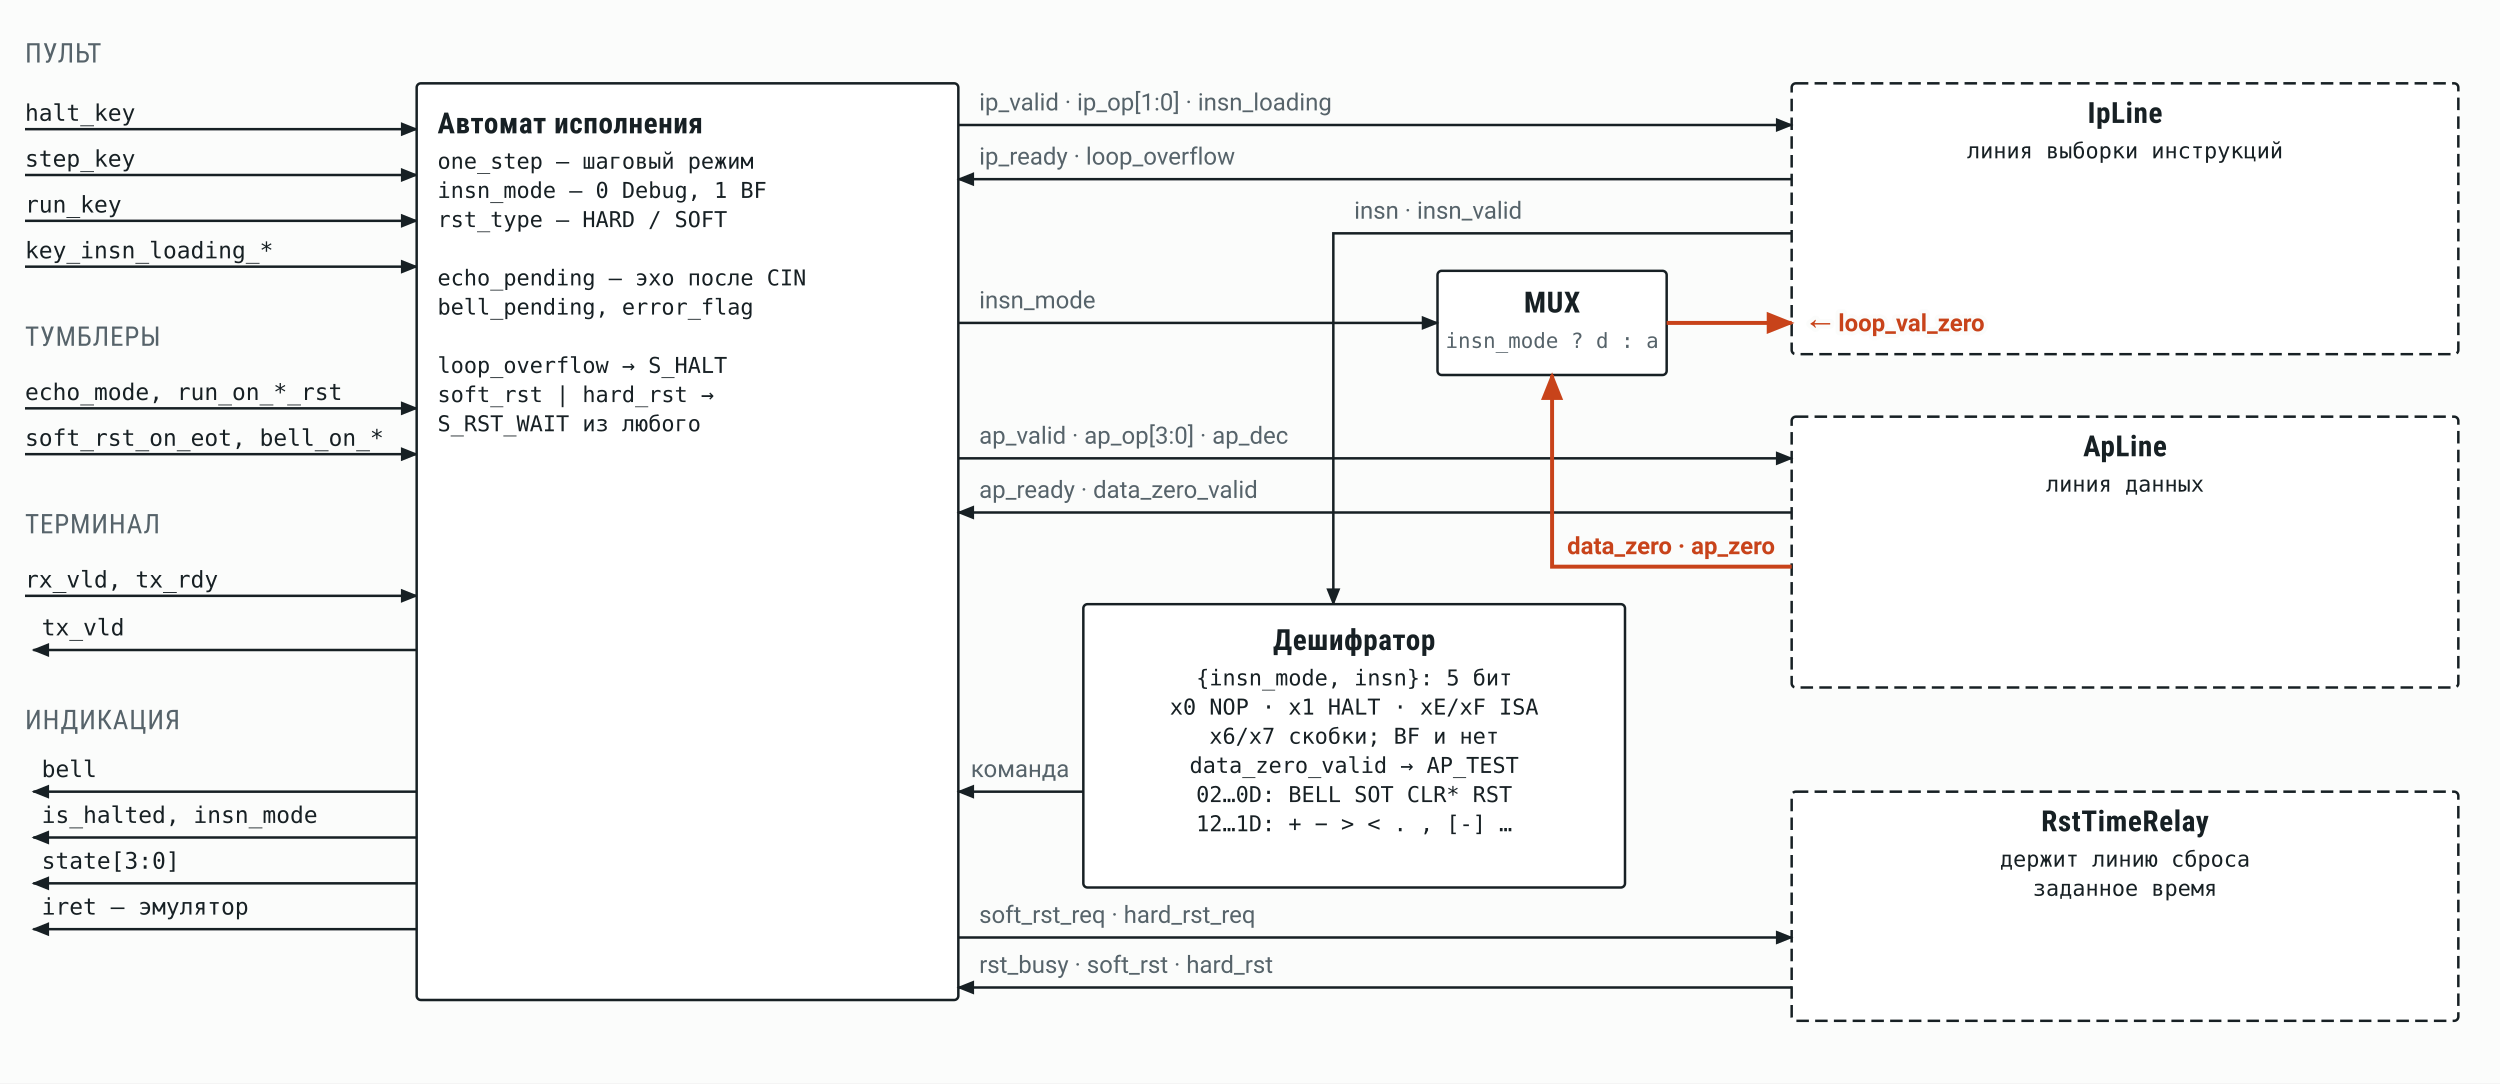
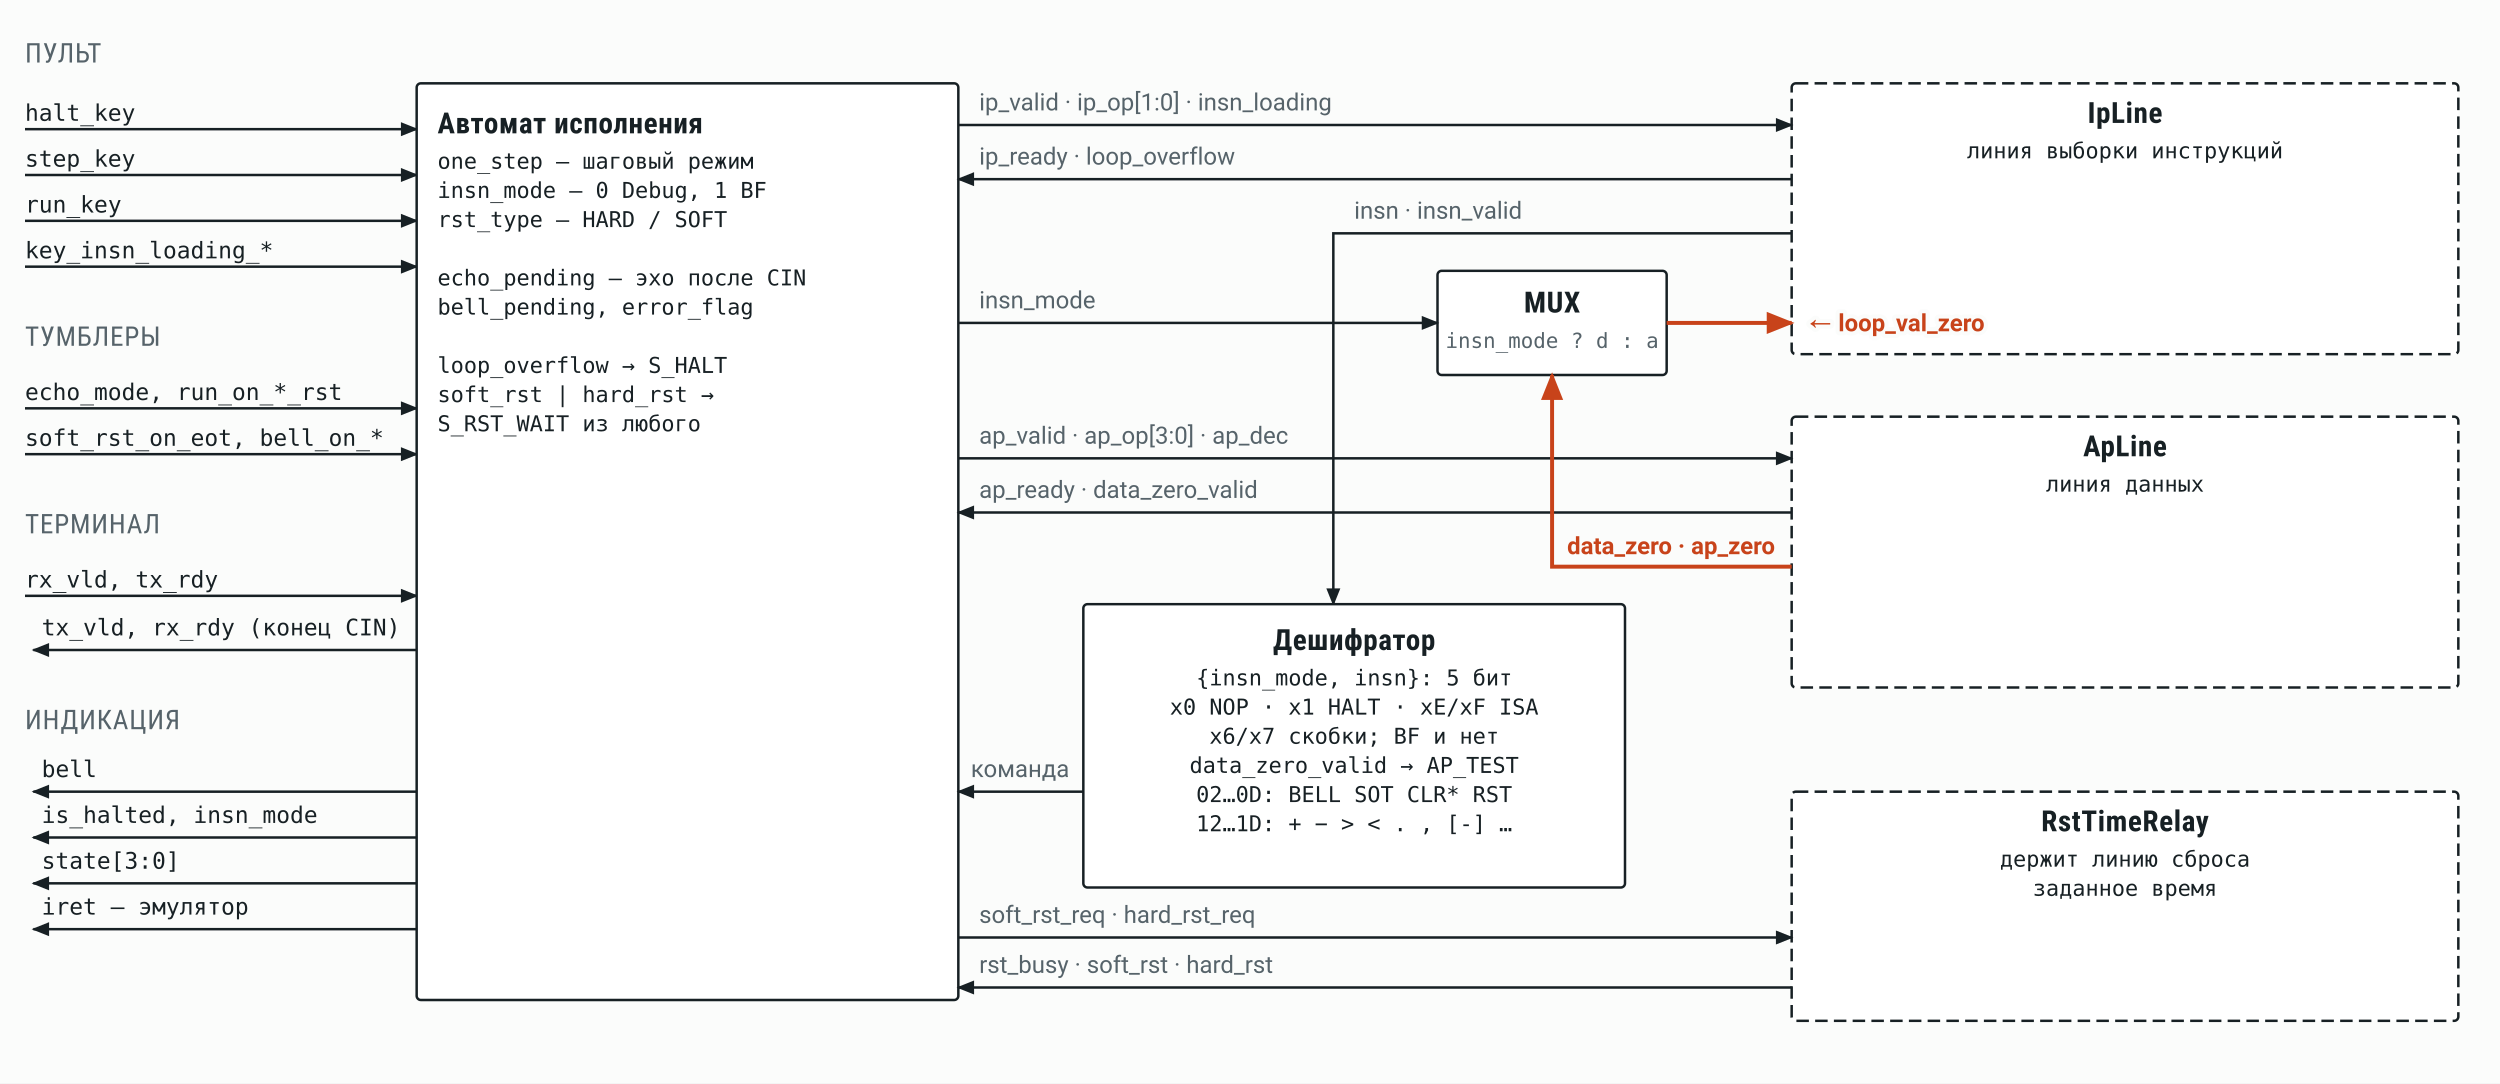
<svg xmlns="http://www.w3.org/2000/svg" viewBox="0 0 1200 520" width="1200" height="520" class="dg" role="img" aria-label="Управление машиной: автомат исполнения принимает команды пульта и терминала, дешифрует инструкцию по паре режим-опкод и раздаёт операции линии выборки, линии данных и реле времени сброса.">
  <style>
.dg { color: #172024; display: block; height: auto; color: #172024; }
.dg text { fill: currentColor; font-family: "PT Sans", "Segoe UI", Roboto, Helvetica, Arial, sans-serif; font-size: 11px; }
.dg .tt { font-family: "PT Sans Narrow", "Arial Narrow", "Roboto Condensed", Arial, sans-serif; font-weight: 700; font-size: 14px; letter-spacing: 0.02em; }
.dg .tm { font-family: "JetBrains Mono", "DejaVu Sans Mono", Consolas, "Liberation Mono", monospace; font-size: 10.5px; }
.dg .tl { fill: #56636a; font-size: 11.5px; }
.dg .tp { font-family: "JetBrains Mono", "DejaVu Sans Mono", Consolas, "Liberation Mono", monospace; font-size: 11px; }
.dg .tpi { font-family: "JetBrains Mono", "DejaVu Sans Mono", Consolas, "Liberation Mono", monospace; font-size: 10px; fill: #56636a; }
.dg .tn { fill: #56636a; font-size: 10.5px; }
.dg .tg { font-family: "JetBrains Mono", "DejaVu Sans Mono", Consolas, "Liberation Mono", monospace; font-size: 13px; font-weight: 700; }
.dg .ts { font-family: "JetBrains Mono", "DejaVu Sans Mono", Consolas, "Liberation Mono", monospace; font-size: 11.5px; font-weight: 600; }
.dg .tf { font-family: "PT Sans Narrow", "Arial Narrow", "Roboto Condensed", Arial, sans-serif; font-size: 13px; letter-spacing: 0.03em; fill: #56636a; }
.dg .tk { font-family: "PT Sans Narrow", "Arial Narrow", "Roboto Condensed", Arial, sans-serif; font-weight: 700; font-size: 14px; }
.dg .ti { font-family: "JetBrains Mono", "DejaVu Sans Mono", Consolas, "Liberation Mono", monospace; font-size: 8.5px; fill: #56636a; }
.dg .tnum { font-family: "JetBrains Mono", "DejaVu Sans Mono", Consolas, "Liberation Mono", monospace; font-size: 11px; font-weight: 700; fill: #c8431a; }
.dg .tacc { fill: #c8431a; font-weight: 700; font-size: 11.5px; }
.dg .blk { fill: #ffffff; stroke: currentColor; stroke-width: 1.2; }
.dg .blk-opt { fill: #ffffff; stroke: currentColor; stroke-width: 1.2; stroke-dasharray: 6 3; }
.dg .blk-acc { fill: rgba(200, 67, 26, 0.13); stroke: #c8431a; stroke-width: 1.6; }
.dg .frame { fill: none; stroke: #56636a; stroke-width: 1; stroke-dasharray: 2 4; }
.dg .w { fill: none; stroke: currentColor; stroke-width: 1.2; }
.dg .wd { fill: none; stroke: currentColor; stroke-width: 1.2; stroke-dasharray: 5 3; }
.dg .wacc { fill: none; stroke: #c8431a; stroke-width: 1.9; }
.dg .wbus { fill: none; stroke: currentColor; stroke-width: 3.2; }
.dg .wthin { fill: none; stroke: #56636a; stroke-width: 1; }
.dg .wv { fill: none; stroke: currentColor; stroke-width: 1.6; }
.dg .wvacc { fill: none; stroke: #c8431a; stroke-width: 2.1; }
.dg .grid { stroke: #c6cfcd; stroke-width: 1; }
.dg .ah { fill: currentColor; }
.dg .ahg { fill: #c8431a; }
.dg .ahw { fill: #a4126e; }
.dg .wwarn { fill: none; stroke: #a4126e; stroke-width: 1.8; stroke-dasharray: 6 3; }
.dg .twarn { fill: #a4126e; font-weight: 700; font-size: 11.5px; }
.dg .tl, .dg .tn, .dg .tacc, .dg .twarn { paint-order: stroke; stroke: #fbfcfb; stroke-width: 4px; stroke-linejoin: round; }
.dg .dot { fill: currentColor; }
.dg .dot-acc { fill: #c8431a; }
.dg .inv { fill: #ffffff; stroke: currentColor; stroke-width: 1.2; }
.dg .st { fill: #ffffff; stroke: currentColor; stroke-width: 1.3; }
.dg .st-acc { fill: rgba(200, 67, 26, 0.13); stroke: #c8431a; stroke-width: 1.9; }
.dg .st-dim { fill: #e3e9e8; stroke: #56636a; stroke-width: 1.1; stroke-dasharray: 4 3; }
.dg .anode { fill: #e3e9e8; stroke: #56636a; stroke-width: 1; }
.dg .kmain { fill: #ffffff; stroke: currentColor; stroke-width: 1.4; }
.dg .kga { fill: #ffffff; stroke: currentColor; stroke-width: 1.2; }
.dg .kgb { fill: #56636a; }
.dg .lit { fill: #c8431a; stroke: #c8431a; }
.dg .halo { fill: rgba(200, 67, 26, 0.13); }
.dg .tgt { fill: none; stroke: #c8431a; stroke-width: 1.3; stroke-dasharray: 3 3; }
.dg .seg { fill: #ffffff; stroke: currentColor; stroke-width: 1.1; }
.dg .seg-acc { fill: rgba(200, 67, 26, 0.13); stroke: #c8431a; stroke-width: 1.4; }
.dg .seg-off { fill: #e3e9e8; stroke: #56636a; stroke-width: 1; }
</style>
  <rect x="0" y="0" width="1200" height="520" fill="#fbfcfb" />
  <defs>
    <marker id="mc-a" viewBox="0 0 10 10" refX="9" refY="5" markerWidth="7" markerHeight="7" orient="auto-start-reverse">
      <path d="M0,1 L10,5 L0,9 z" fill="#172024" stroke="none" stroke-width="0" class="ah" />
    </marker>
    <marker id="mc-ag" viewBox="0 0 10 10" refX="9" refY="5" markerWidth="7" markerHeight="7" orient="auto-start-reverse">
      <path d="M0,1 L10,5 L0,9 z" fill="#c8431a" stroke="none" stroke-width="0" class="ahg" />
    </marker>
    <marker id="mc-aw" viewBox="0 0 10 10" refX="9" refY="5" markerWidth="7" markerHeight="7" orient="auto-start-reverse">
      <path d="M0,1 L10,5 L0,9 z" fill="#a4126e" stroke="none" stroke-width="0" class="ahw" />
    </marker>
  </defs>
  <g transform="translate(0,0)">
    <text x="12" y="30" fill="#56636a" font-size="11" font-family="sans-serif" class="tf" text-anchor="start">ПУЛЬТ</text>
    <text x="12" y="58" fill="#172024" font-size="11" font-family="sans-serif" class="tp" text-anchor="start">halt_key</text>
    <polyline points="12,62 200,62" fill="none" stroke="#172024" stroke-width="1.2" class="w" marker-end="url(#mc-a)" />
    <text x="12" y="80" fill="#172024" font-size="11" font-family="sans-serif" class="tp" text-anchor="start">step_key</text>
    <polyline points="12,84 200,84" fill="none" stroke="#172024" stroke-width="1.2" class="w" marker-end="url(#mc-a)" />
    <text x="12" y="102" fill="#172024" font-size="11" font-family="sans-serif" class="tp" text-anchor="start">run_key</text>
    <polyline points="12,106 200,106" fill="none" stroke="#172024" stroke-width="1.2" class="w" marker-end="url(#mc-a)" />
    <text x="12" y="124" fill="#172024" font-size="11" font-family="sans-serif" class="tp" text-anchor="start">key_insn_loading_*</text>
    <polyline points="12,128 200,128" fill="none" stroke="#172024" stroke-width="1.2" class="w" marker-end="url(#mc-a)" />
    <text x="12" y="166" fill="#56636a" font-size="11" font-family="sans-serif" class="tf" text-anchor="start">ТУМБЛЕРЫ</text>
    <text x="12" y="192" fill="#172024" font-size="11" font-family="sans-serif" class="tp" text-anchor="start">echo_mode, run_on_*_rst</text>
    <polyline points="12,196 200,196" fill="none" stroke="#172024" stroke-width="1.2" class="w" marker-end="url(#mc-a)" />
    <text x="12" y="214" fill="#172024" font-size="11" font-family="sans-serif" class="tp" text-anchor="start">soft_rst_on_eot, bell_on_*</text>
    <polyline points="12,218 200,218" fill="none" stroke="#172024" stroke-width="1.2" class="w" marker-end="url(#mc-a)" />
    <text x="12" y="256" fill="#56636a" font-size="11" font-family="sans-serif" class="tf" text-anchor="start">ТЕРМИНАЛ</text>
    <text x="12" y="282" fill="#172024" font-size="11" font-family="sans-serif" class="tp" text-anchor="start">rx_vld, tx_rdy</text>
    <polyline points="12,286 200,286" fill="none" stroke="#172024" stroke-width="1.2" class="w" marker-end="url(#mc-a)" />
    <polyline points="200,312 16,312" fill="none" stroke="#172024" stroke-width="1.2" class="w" marker-end="url(#mc-a)" />
-     <text x="20" y="305" fill="#172024" font-size="11" font-family="sans-serif" class="tp" text-anchor="start">tx_vld</text>
+     <text x="20" y="305" fill="#172024" font-size="11" font-family="sans-serif" class="tp" text-anchor="start">tx_vld, rx_rdy (конец CIN)</text>
    <text x="12" y="350" fill="#56636a" font-size="11" font-family="sans-serif" class="tf" text-anchor="start">ИНДИКАЦИЯ</text>
    <polyline points="200,380 16,380" fill="none" stroke="#172024" stroke-width="1.2" class="w" marker-end="url(#mc-a)" />
    <text x="20" y="373" fill="#172024" font-size="11" font-family="sans-serif" class="tp" text-anchor="start">bell</text>
    <polyline points="200,402 16,402" fill="none" stroke="#172024" stroke-width="1.2" class="w" marker-end="url(#mc-a)" />
    <text x="20" y="395" fill="#172024" font-size="11" font-family="sans-serif" class="tp" text-anchor="start">is_halted, insn_mode</text>
    <polyline points="200,424 16,424" fill="none" stroke="#172024" stroke-width="1.2" class="w" marker-end="url(#mc-a)" />
    <text x="20" y="417" fill="#172024" font-size="11" font-family="sans-serif" class="tp" text-anchor="start">state[3:0]</text>
    <polyline points="200,446 16,446" fill="none" stroke="#172024" stroke-width="1.2" class="w" marker-end="url(#mc-a)" />
    <text x="20" y="439" fill="#172024" font-size="11" font-family="sans-serif" class="tp" text-anchor="start">iret — эмулятор</text>
    <rect x="200" y="40" width="260" height="440" rx="2" fill="#ffffff" stroke="#172024" stroke-width="1.2" class="blk" />
    <text x="210" y="64" fill="#172024" font-size="14" font-family="sans-serif" class="tt" text-anchor="start">Автомат исполнения</text>
    <text x="210" y="81" fill="#172024" font-size="11" font-family="sans-serif" class="tm" text-anchor="start">one_step — шаговый режим</text>
    <text x="210" y="95" fill="#172024" font-size="11" font-family="sans-serif" class="tm" text-anchor="start">insn_mode — 0 Debug, 1 BF</text>
    <text x="210" y="109" fill="#172024" font-size="11" font-family="sans-serif" class="tm" text-anchor="start">rst_type — HARD / SOFT</text>
    <text x="210" y="123" fill="#172024" font-size="11" font-family="sans-serif" class="tm" text-anchor="start" />
    <text x="210" y="137" fill="#172024" font-size="11" font-family="sans-serif" class="tm" text-anchor="start">echo_pending — эхо после CIN</text>
    <text x="210" y="151" fill="#172024" font-size="11" font-family="sans-serif" class="tm" text-anchor="start">bell_pending, error_flag</text>
    <text x="210" y="165" fill="#172024" font-size="11" font-family="sans-serif" class="tm" text-anchor="start" />
    <text x="210" y="179" fill="#172024" font-size="11" font-family="sans-serif" class="tm" text-anchor="start">loop_overflow → S_HALT</text>
    <text x="210" y="193" fill="#172024" font-size="11" font-family="sans-serif" class="tm" text-anchor="start">soft_rst | hard_rst →</text>
    <text x="210" y="207" fill="#172024" font-size="11" font-family="sans-serif" class="tm" text-anchor="start">S_RST_WAIT из любого</text>
    <rect x="860" y="40" width="320" height="130" rx="2" fill="#ffffff" stroke="#172024" stroke-width="1.2" class="blk-opt" />
    <text x="1020" y="59" fill="#172024" font-size="14" font-family="sans-serif" class="tt" text-anchor="middle">IpLine</text>
    <text x="1020" y="76" fill="#172024" font-size="11" font-family="sans-serif" class="tm" text-anchor="middle">линия выборки инструкций</text>
    <polyline points="460,60 860,60" fill="none" stroke="#172024" stroke-width="1.2" class="w" marker-end="url(#mc-a)" />
    <text x="470" y="53" fill="#56636a" font-size="11" font-family="sans-serif" class="tl" text-anchor="start">ip_valid · ip_op[1:0] · insn_loading</text>
    <polyline points="860,86 460,86" fill="none" stroke="#172024" stroke-width="1.2" class="w" marker-end="url(#mc-a)" />
    <text x="470" y="79" fill="#56636a" font-size="11" font-family="sans-serif" class="tl" text-anchor="start">ip_ready · loop_overflow</text>
    <polyline points="860,112 640,112 640,290" fill="none" stroke="#172024" stroke-width="1.2" class="w" marker-end="url(#mc-a)" />
    <text x="650" y="105" fill="#56636a" font-size="11" font-family="sans-serif" class="tl" text-anchor="start">insn · insn_valid</text>
    <rect x="690" y="130" width="110" height="50" rx="2" fill="#ffffff" stroke="#172024" stroke-width="1.2" class="blk" />
    <text x="745" y="150" fill="#172024" font-size="14" font-family="sans-serif" class="tt" text-anchor="middle">MUX</text>
    <text x="745" y="167" fill="#56636a" font-size="10" font-family="sans-serif" class="tpi" text-anchor="middle">insn_mode ? d : a</text>
    <polyline points="460,155 690,155" fill="none" stroke="#172024" stroke-width="1.2" class="w" marker-end="url(#mc-a)" />
    <text x="470" y="148" fill="#56636a" font-size="11" font-family="sans-serif" class="tl" text-anchor="start">insn_mode</text>
    <polyline points="800,155 860,155" fill="none" stroke="#c8431a" stroke-width="1.9" class="wacc" marker-end="url(#mc-ag)" />
    <text x="868" y="159" fill="#c8431a" font-size="11" font-family="sans-serif" class="tacc" text-anchor="start">← loop_val_zero</text>
    <rect x="860" y="200" width="320" height="130" rx="2" fill="#ffffff" stroke="#172024" stroke-width="1.2" class="blk-opt" />
    <text x="1020" y="219" fill="#172024" font-size="14" font-family="sans-serif" class="tt" text-anchor="middle">ApLine</text>
    <text x="1020" y="236" fill="#172024" font-size="11" font-family="sans-serif" class="tm" text-anchor="middle">линия данных</text>
    <polyline points="460,220 860,220" fill="none" stroke="#172024" stroke-width="1.2" class="w" marker-end="url(#mc-a)" />
    <text x="470" y="213" fill="#56636a" font-size="11" font-family="sans-serif" class="tl" text-anchor="start">ap_valid · ap_op[3:0] · ap_dec</text>
    <polyline points="860,246 460,246" fill="none" stroke="#172024" stroke-width="1.2" class="w" marker-end="url(#mc-a)" />
    <text x="470" y="239" fill="#56636a" font-size="11" font-family="sans-serif" class="tl" text-anchor="start">ap_ready · data_zero_valid</text>
    <polyline points="860,272 745,272 745,180" fill="none" stroke="#c8431a" stroke-width="1.9" class="wacc" marker-end="url(#mc-ag)" />
    <text x="852" y="266" fill="#c8431a" font-size="11" font-family="sans-serif" class="tacc" text-anchor="end">data_zero · ap_zero</text>
    <rect x="520" y="290" width="260" height="136" rx="2" fill="#ffffff" stroke="#172024" stroke-width="1.2" class="blk" />
    <text x="650" y="312" fill="#172024" font-size="14" font-family="sans-serif" class="tt" text-anchor="middle">Дешифратор</text>
    <text x="650" y="329" fill="#172024" font-size="11" font-family="sans-serif" class="tm" text-anchor="middle">{insn_mode, insn}: 5 бит</text>
    <text x="650" y="343" fill="#172024" font-size="11" font-family="sans-serif" class="tm" text-anchor="middle">x0 NOP · x1 HALT · xE/xF ISA</text>
    <text x="650" y="357" fill="#172024" font-size="11" font-family="sans-serif" class="tm" text-anchor="middle">x6/x7 скобки; BF и нет</text>
    <text x="650" y="371" fill="#172024" font-size="11" font-family="sans-serif" class="tm" text-anchor="middle">data_zero_valid → AP_TEST</text>
    <text x="650" y="385" fill="#172024" font-size="11" font-family="sans-serif" class="tm" text-anchor="middle">02…0D: BELL SOT CLR* RST</text>
    <text x="650" y="399" fill="#172024" font-size="11" font-family="sans-serif" class="tm" text-anchor="middle">12…1D: + − &gt; &lt; . , [-] …</text>
    <polyline points="520,380 460,380" fill="none" stroke="#172024" stroke-width="1.2" class="w" marker-end="url(#mc-a)" />
    <text x="466" y="373" fill="#56636a" font-size="11" font-family="sans-serif" class="tl" text-anchor="start">команда</text>
    <rect x="860" y="380" width="320" height="110" rx="2" fill="#ffffff" stroke="#172024" stroke-width="1.2" class="blk-opt" />
    <text x="1020" y="399" fill="#172024" font-size="14" font-family="sans-serif" class="tt" text-anchor="middle">RstTimeRelay</text>
    <text x="1020" y="416" fill="#172024" font-size="11" font-family="sans-serif" class="tm" text-anchor="middle">держит линию сброса</text>
    <text x="1020" y="430" fill="#172024" font-size="11" font-family="sans-serif" class="tm" text-anchor="middle">заданное время</text>
    <polyline points="460,450 860,450" fill="none" stroke="#172024" stroke-width="1.2" class="w" marker-end="url(#mc-a)" />
    <text x="470" y="443" fill="#56636a" font-size="11" font-family="sans-serif" class="tl" text-anchor="start">soft_rst_req · hard_rst_req</text>
    <polyline points="860,474 460,474" fill="none" stroke="#172024" stroke-width="1.2" class="w" marker-end="url(#mc-a)" />
    <text x="470" y="467" fill="#56636a" font-size="11" font-family="sans-serif" class="tl" text-anchor="start">rst_busy · soft_rst · hard_rst</text>
  </g>
</svg>
